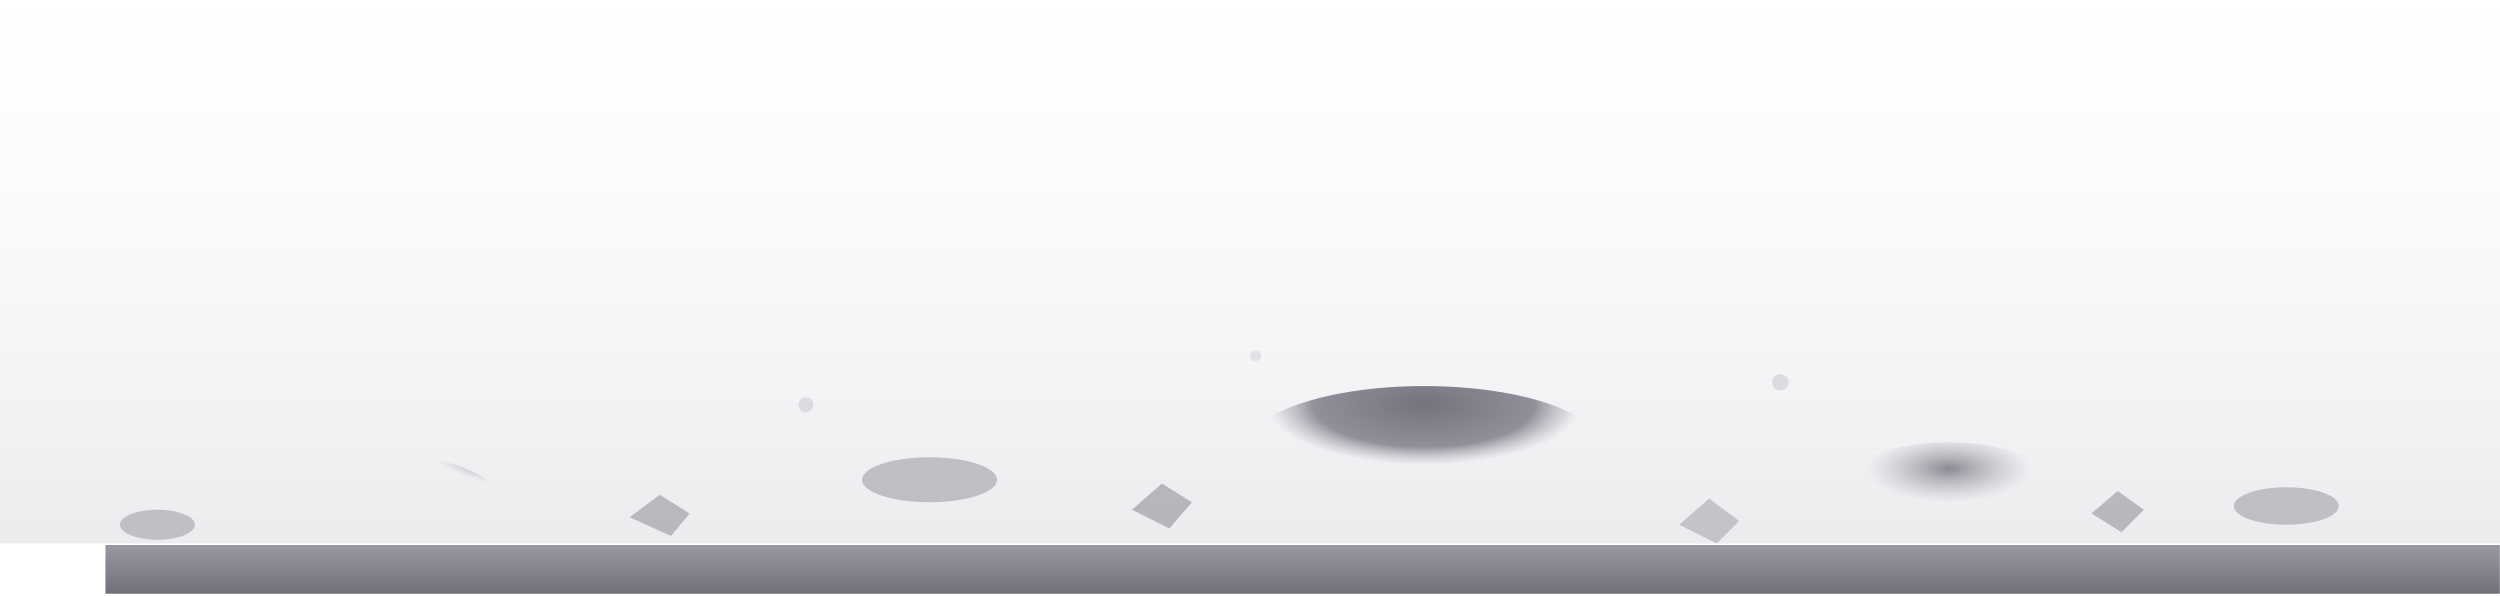
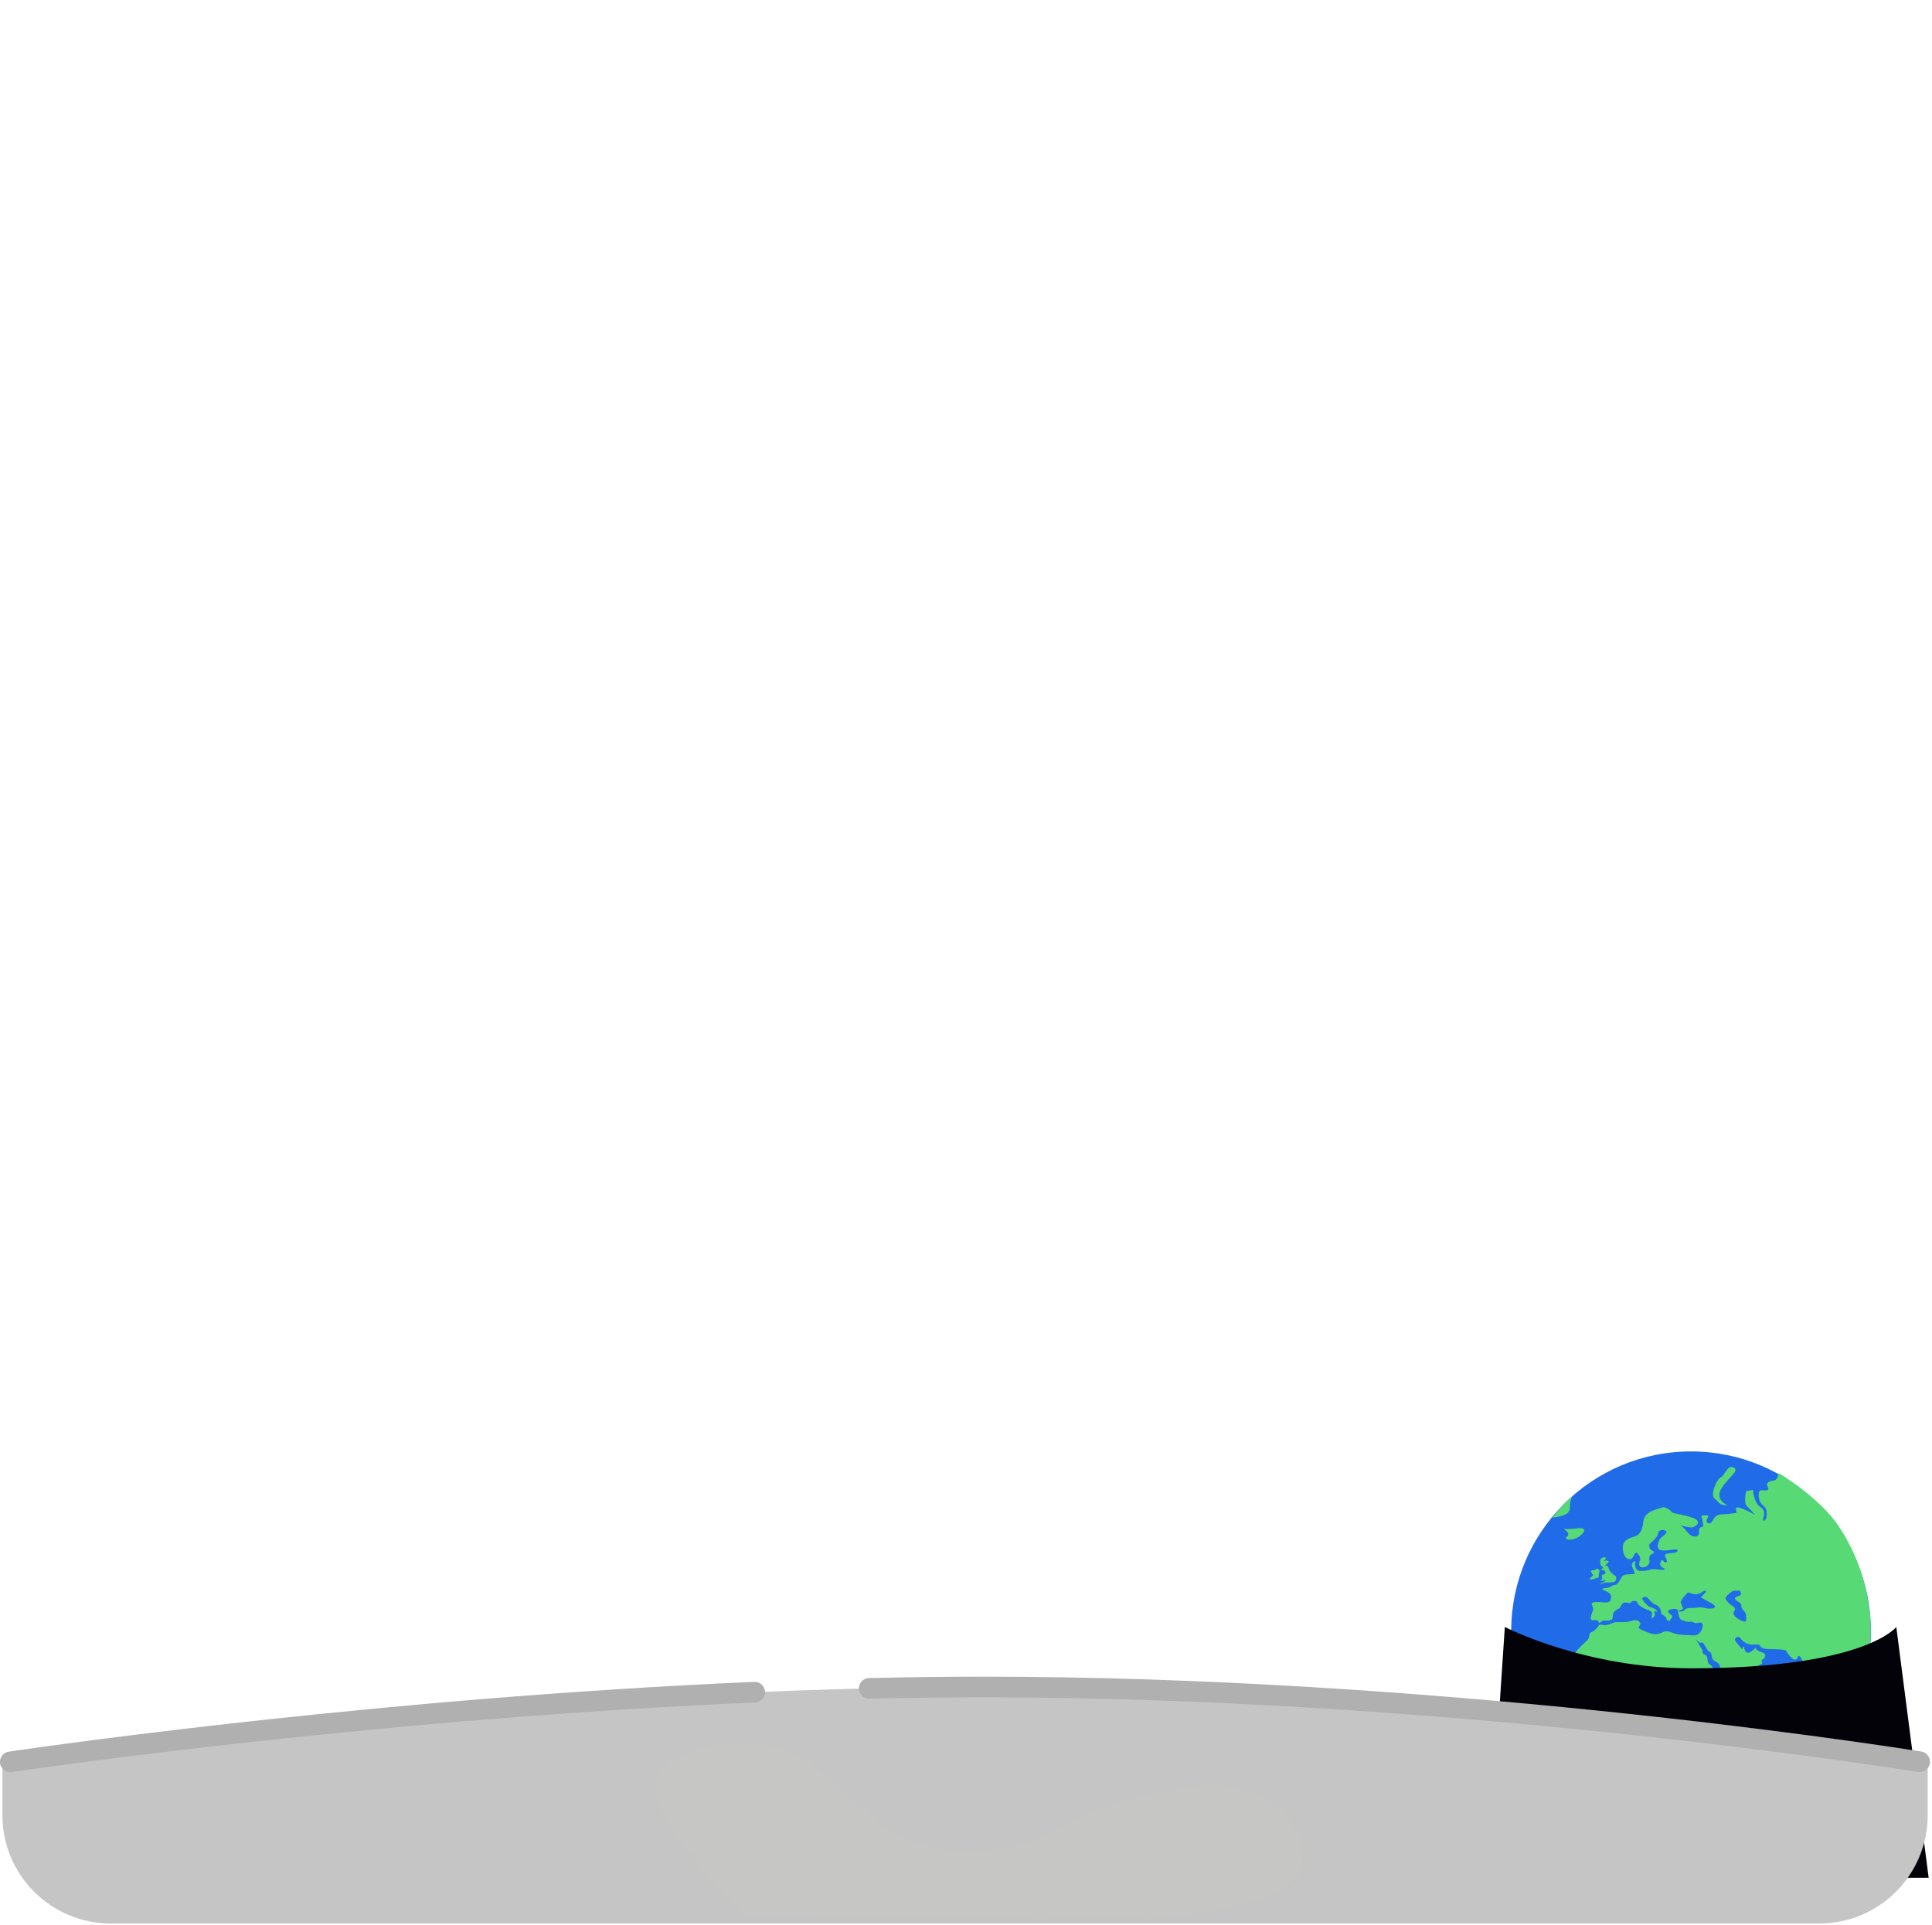
- <svg xmlns="http://www.w3.org/2000/svg" width="667" height="159" viewBox="0 0 667 159" fill="none" aria-hidden="true">
-   <defs>
-     <linearGradient id="moonSky" x1="333" y1="0" x2="333" y2="145" gradientUnits="userSpaceOnUse">
-       <stop stop-color="#E8E8EE" stop-opacity="0" />
-       <stop offset="1" stop-color="#C8C8D0" stop-opacity="0.35" />
-     </linearGradient>
-     <radialGradient id="craterA" cx="0" cy="0" r="1" gradientUnits="userSpaceOnUse" gradientTransform="translate(142 118) scale(28 12)">
-       <stop stop-color="#6E6E78" />
-       <stop offset="0.65" stop-color="#8A8A94" />
-       <stop offset="1" stop-color="#A8A8B2" stop-opacity="0" />
-     </radialGradient>
-     <radialGradient id="craterB" cx="0" cy="0" r="1" gradientUnits="userSpaceOnUse" gradientTransform="translate(380 108) scale(42 16)">
-       <stop stop-color="#656570" />
-       <stop offset="0.7" stop-color="#858590" />
-       <stop offset="1" stop-color="#A5A5AF" stop-opacity="0" />
-     </radialGradient>
-     <radialGradient id="craterC" cx="0" cy="0" r="1" gradientUnits="userSpaceOnUse" gradientTransform="translate(520 125) scale(22 9)">
-       <stop stop-color="#70707A" />
-       <stop offset="1" stop-color="#9C9CA6" stop-opacity="0" />
-     </radialGradient>
-     <linearGradient id="regolith" x1="333" y1="145" x2="333" y2="159" gradientUnits="userSpaceOnUse">
-       <stop stop-color="#9A9AA4" />
-       <stop offset="1" stop-color="#6E6E76" />
-     </linearGradient>
-   </defs>
-   <rect width="667" height="145" fill="url(#moonSky)" />
-   <ellipse cx="98" cy="132" rx="34" ry="11" fill="url(#craterA)" opacity="0.85" />
-   <ellipse cx="248" cy="128" rx="18" ry="6" fill="#8E8E98" opacity="0.5" />
-   <ellipse cx="380" cy="120" rx="48" ry="17" fill="url(#craterB)" opacity="0.9" />
-   <ellipse cx="520" cy="128" rx="26" ry="10" fill="url(#craterC)" opacity="0.8" />
-   <ellipse cx="610" cy="135" rx="14" ry="5" fill="#84848E" opacity="0.45" />
-   <ellipse cx="42" cy="140" rx="10" ry="4" fill="#7A7A84" opacity="0.4" />
-   <path d="M168 138L176 132L184 137L179 143Z" fill="#8C8C96" opacity="0.55" />
-   <path d="M302 136L310 129L318 134L312 141Z" fill="#7E7E88" opacity="0.5" />
-   <path d="M448 140L456 133L464 139L458 145Z" fill="#90909A" opacity="0.45" />
-   <path d="M558 137L565 131L572 136L566 142Z" fill="#82828C" opacity="0.5" />
-   <circle cx="215" cy="108" r="2" fill="#B0B0BA" opacity="0.35" />
-   <circle cx="335" cy="95" r="1.5" fill="#B8B8C2" opacity="0.3" />
-   <circle cx="475" cy="102" r="2.2" fill="#A8A8B2" opacity="0.32" />
-   <path d="M666.951 145.403H28.131V158.414H666.951V145.403Z" fill="url(#regolith)" />
+ <svg xmlns="http://www.w3.org/2000/svg" width="535" height="533" viewBox="0 0 535 533" fill="none" aria-hidden="true">
+   <g transform="translate(40 0)">
+     <path d="M378.467 451.731C378.467 479.235 400.765 501.532 428.27 501.532C455.774 501.532 478.071 479.235 478.071 451.731C478.071 424.226 455.774 401.928 428.27 401.928C400.765 401.928 378.467 424.226 378.467 451.731Z" fill="#206CE8" />
+     <path d="M389.879 420.272C392.305 419.914 394.837 419.551 394.743 417.364C394.696 416.257 394.897 415.544 395.239 414.672C395.575 413.82 391.538 417.968 389.879 420.272Z" fill="#57D976" />
+     <path d="M419.589 426.299C419.589 426.299 418.206 428.864 419.934 429.28C421.663 429.694 424.646 428.524 424.559 429.43C424.473 430.336 421.372 429.933 421.101 430.524C420.831 431.116 422.138 432.336 421.36 432.6C420.582 432.864 420.539 431.582 420.064 432.147C419.589 432.713 419.502 433.695 420.41 434.109C421.316 434.524 421.145 434.713 420.237 434.713C419.33 434.713 417.816 434.336 416.909 434.676C416 435.015 415.462 434.978 414.186 435.015C412.909 435.052 412.519 433.237 412.846 432.638C413.173 432.039 411.848 432.418 411.895 433.43C411.942 434.443 413.161 435.775 412.457 435.882C411.753 435.991 409.734 435.769 409.172 436.6C408.611 437.43 408.092 438.788 407.27 438.863C406.449 438.94 405.952 439.576 405.196 439.656C404.441 439.737 403.098 439.91 403.985 440.298C404.873 440.685 406.275 441.279 406.147 442.222C406.016 443.166 405.974 443.845 404.245 443.732C402.515 443.62 400.917 443.505 400.787 444.071C400.657 444.638 401.521 445.182 401.003 446.298C400.484 447.414 400.208 448.762 401.046 448.675C401.884 448.589 402.689 448.638 402.689 449.242C402.689 449.845 403.659 448.653 404.245 448.75C404.83 448.849 406.351 448.832 406.493 448.222C406.635 447.612 406.579 447.053 406.837 446.562C407.097 446.072 407.832 445.619 408.351 445.43C408.87 445.242 408.87 443.581 410.339 443.77C411.809 443.959 410.857 444.26 411.722 443.62C412.586 442.978 413.465 443.403 413.408 443.883C413.351 444.362 415.77 445.777 416.303 445.829C416.835 445.881 417.517 446.371 417.488 446.811C417.458 447.251 417.235 448.245 417.458 448.182C417.681 448.117 418.406 447.302 418.257 446.914C418.109 446.526 417.932 446.036 418.464 446.191C418.997 446.346 419.175 446.526 418.732 445.932C418.287 445.338 416.925 445.104 416.511 444.795C416.095 444.484 414.615 442.985 414.764 442.597C414.912 442.209 415.859 442.106 416.243 442.468C416.629 442.829 417.517 444.096 418.524 444.407C419.531 444.717 420.064 446.009 419.975 446.579C419.886 447.147 421.441 447.576 421.441 448.152C421.441 448.73 422.424 449.11 422.463 448.703C422.502 448.297 423.324 447.872 423.063 447.497C422.804 447.121 421.441 446.474 422.133 445.949C422.823 445.424 424.629 445.246 424.656 446.132C424.685 447.02 425.071 448.378 425.618 448.599C426.166 448.82 427.24 449.244 428.066 449.096C428.892 448.947 428.989 449.521 429.693 449.456C430.397 449.393 431.502 448.954 431.49 450.092C431.477 451.231 430.64 452.912 429.086 452.869C427.532 452.827 424.764 452.763 423.5 452.276C422.238 451.789 421.558 451.471 420.272 452.064C418.984 452.658 418.061 452.742 416.289 452.042C414.517 451.343 413.278 450.983 414.007 450.199C414.735 449.414 413.545 448.206 411.796 448.862C410.049 449.521 407.862 448.942 406.823 449.356C405.783 449.768 404.838 450.154 403.924 449.988C403.011 449.823 402.861 449.903 402.68 450.182C402.5 450.462 401.598 451.74 400.718 451.966C399.836 452.193 400.352 453.51 399.506 454.249C398.661 454.986 395.294 458.094 395.294 459.517C395.294 460.94 395.497 462.542 394.887 463.253C394.275 463.964 395.64 465.641 396.515 466.277C397.392 466.914 400.32 470.309 401.95 470.309C403.579 470.309 403.648 469.835 405.346 469.953C407.044 470.072 409.014 468.352 409.896 468.886C410.779 469.42 411.171 470.484 412.477 470.546C413.784 470.608 413.929 471.302 413.564 472.385C413.2 473.467 412.894 473.89 413.8 475C414.708 476.108 416.583 477.903 416.34 479.645C416.098 481.388 414.95 481.177 415.071 484.186C415.192 487.196 416.462 485.664 416.643 487.354C416.825 489.043 418.702 492.325 418.819 493.215C418.937 494.104 418.88 495.697 420.09 495.855C421.299 496.013 424.989 495.697 426.258 494.271C427.529 492.845 429.222 490.258 429.585 489.466C429.948 488.674 432.383 488.527 431.823 487.143C431.262 485.76 431.398 485.243 432.73 484.82C434.059 484.398 436.541 483.695 435.259 479.459C433.977 475.222 435.9 474.583 436.633 473.944C437.365 473.304 443.43 467.768 443.43 466.764C443.43 465.762 443.152 465.64 443.152 465.64L437.995 466.339C437.995 466.339 437.403 465.67 437.508 465.426C437.613 465.183 436.602 464.058 435.661 463.754C434.721 463.45 434.547 461.411 433.501 460.956C432.456 460.499 433.258 458.674 432.143 458.218C431.028 457.762 431.724 457.396 431.341 456.788C430.958 456.18 429.53 453.838 429.53 453.838C429.53 453.838 430.45 455.017 430.888 454.902C431.327 454.787 431.551 454.842 431.864 455.298C432.177 455.754 432.979 457.488 433.501 457.488C434.024 457.488 433.85 459.009 434.372 459.617C434.895 460.225 436.115 460.407 436.254 461.411C436.394 462.416 437.667 465.13 438.239 465.031C438.813 464.932 443.499 463.388 443.988 463.054C444.476 462.72 444.502 462.333 445.242 462.263C445.981 462.193 445.991 461.571 446.392 461.563C446.793 461.556 447.263 460.894 447.75 460.802C448.238 460.712 447.472 459.83 448.134 459.526C448.796 459.222 449.284 458.035 448.238 457.701C447.193 457.366 446.119 456.742 446.183 456.362C446.245 455.982 445.068 457.701 444.022 457.67C442.978 457.64 443.116 456.028 442.769 455.998C442.42 455.966 442.699 456.91 442.42 456.636C442.142 456.362 440.435 454.537 440.435 454.051C440.435 453.564 441.444 452.773 442.002 453.716C442.559 454.659 444.072 455.532 445.347 455.449C446.621 455.367 447.263 455.267 447.506 455.906C447.75 456.545 449.098 456.681 450.188 456.681C451.276 456.681 454.388 456.725 454.596 457.134C454.803 457.542 456.099 459.578 457.084 459.578C458.069 459.578 457.603 458.129 458.38 458.673C459.158 459.216 459.677 462.43 459.936 463.699C460.196 464.966 461.803 467.682 462.477 467.682C463.151 467.682 464.603 466.323 463.98 464.921C463.358 463.517 467.297 460.064 467.955 459.805C468.612 459.546 468.868 458.382 470.418 458.455C471.968 458.529 472.18 459.17 472.881 459.756C473.583 460.341 473.506 463.013 474.142 462.857C474.777 462.701 477.031 462.491 477.031 462.491C477.031 462.491 478.679 453.203 477.728 446.201C476.617 438.033 474.409 430.539 469.212 422.705C463.83 414.594 452.538 407.925 452.538 407.925C452.538 407.925 452.397 409.792 451.184 409.984C449.969 410.177 448.873 410.481 449.529 411.767C450.184 413.055 448.756 412.634 447.652 412.682C446.548 412.731 446.878 416.103 448.314 416.971C449.749 417.838 449.307 421.115 448.424 421.115C447.542 421.115 449.638 418.705 447.596 417.404C445.555 416.103 445.444 412.587 445.444 412.587L443.568 412.923C443.568 412.923 442.74 416.103 443.734 417.067C444.727 418.03 445.996 419.477 445.996 419.477C445.996 419.477 441.822 417.177 440.975 417.453C440.126 417.729 441.636 418.979 440.256 419.042C438.878 419.106 438.821 419.332 437.056 419.332C435.29 419.332 434.683 420.295 434.408 420.825C434.132 421.356 433.559 422.335 432.783 421.657C432.008 420.98 433.689 419.625 432.697 419.625C431.706 419.625 431.102 419.776 431.102 419.776C431.102 419.776 431.534 421.13 431.534 421.544C431.534 421.958 431.877 422.824 431.317 422.824C430.758 422.824 430.37 423.501 430.499 424.14C430.629 424.78 430.241 425.796 428.775 425.42C427.31 425.043 426.62 422.899 425.284 422.447C423.949 421.996 427.526 423.087 428.516 422.974C429.508 422.861 431.569 421.397 428.904 420.378C426.24 419.36 422.915 419.099 422.915 418.722C422.915 418.345 420.839 417.01 420.195 417.452C419.552 417.894 415.401 418.24 415.068 421.307C414.735 424.374 413.692 425.121 412.742 425.452C411.792 425.783 409.369 426.218 409.369 428.545C409.369 430.874 410.455 431.884 411.403 431.793C412.35 431.701 412.666 429.771 413.122 429.955C413.577 430.139 414.49 431.395 414.139 432.129C413.789 432.864 413.754 433.905 414.666 434.028C415.577 434.151 417.044 433.501 416.735 431.946C416.428 430.39 417.823 430.23 417.823 430.23C417.823 430.23 418.209 429.587 417.543 429.403C416.875 429.22 416.315 427.903 417.016 427.351C417.717 426.8 419.166 425.384 419.156 424.625C419.147 423.865 420.174 423.401 421.192 423.89C422.209 424.38 420.372 425.246 419.589 426.299Z" fill="#57D976" />
+     <path d="M403.149 438.808C403.149 438.808 403.932 438.199 405.21 438.225C406.489 438.25 407.458 438.031 407.506 437.515C407.554 436.998 407.768 436.627 407.129 436.247C406.489 435.866 405.735 435.18 405.444 434.217C405.153 433.253 404.369 433.557 404.369 433.557C404.369 433.557 405.707 432.568 405.415 432.264C405.125 431.96 403.962 432.34 403.962 432.34C403.962 432.34 405.066 431.477 404.571 431.3C404.078 431.123 403.211 431.422 403.149 432.061C403.087 432.7 403.265 433.507 403.265 433.507C403.265 433.507 404.18 434.082 403.845 434.294C403.511 434.503 403.149 434.77 403.555 434.776C403.962 434.78 404.292 434.72 404.571 435.383C404.85 436.047 403.497 435.917 403.555 436.373C403.612 436.83 403.991 437.185 403.265 437.616C402.538 438.047 404.367 437.496 404.631 437.667C404.895 437.837 403.178 438.275 403.149 438.808Z" fill="#57D976" />
+     <path d="M401.435 437.235C401.435 437.235 400.25 437.637 400.243 437.185C400.237 436.732 401.434 436.448 401.114 436.067C400.794 435.687 400.097 434.825 401.085 434.825C402.073 434.825 401.957 434.217 402.422 434.445C402.887 434.674 403.09 435.028 402.829 435.459C402.567 435.89 402.986 436.882 402.422 436.931C401.857 436.98 401.435 437.235 401.435 437.235Z" fill="#57D976" />
+     <path d="M424.658 446.131C424.658 446.131 425.902 446.538 426.449 445.889C426.995 445.242 427.737 445.277 428.869 445.277C430 445.277 430.664 444.902 432.029 445.277C433.396 445.651 435.471 445.462 434.762 444.629C434.051 443.797 431.117 442.6 431.093 442.312C431.068 442.025 432.889 440.711 432.302 440.506C431.718 440.302 430.95 441.591 429.454 441.494C427.958 441.397 427.584 440.574 427.073 441.29C426.562 442.006 425.122 443.165 425.512 444.049C425.902 444.936 426.098 445.549 426.098 445.549L424.658 446.131Z" fill="#206CE8" />
+     <path d="M440.723 442.223C440.723 442.223 440.034 442.72 440.963 443.322C441.894 443.925 442.222 443.977 442.222 444.866C442.222 445.757 443.512 446.281 443.512 447.327C443.512 448.374 443.932 449.605 442.163 448.767C440.394 447.929 439.554 446.856 440.274 446.071C440.993 445.285 439.404 444.501 439.404 444.501C439.404 444.501 437.349 442.953 437.935 442.249C438.52 441.545 439.61 440.432 440.424 440.496C441.237 440.558 441.742 440.233 441.803 440.574C441.862 440.914 442.942 441.726 440.723 442.223Z" fill="#206CE8" />
+     <path d="M393.756 425.687C392.845 426.403 395.686 426.976 397.788 425.091C399.889 423.207 397.737 423.08 397.05 423.207C396.362 423.334 394.04 423.506 393.246 423.406C392.451 423.308 395.46 424.348 393.756 425.687Z" fill="#57D976" />
+     <path d="M438.465 416.887C438.465 416.887 434.711 415.436 436.68 412.215C438.649 408.995 441.801 407.339 440.094 406.391C438.388 405.441 437.456 408.896 436.526 409.099C435.594 409.302 433.413 413.903 434.819 414.992C436.224 416.079 435.828 416.82 438.465 416.887Z" fill="#57D976" />
+     <path d="M441.987 481.088C441.987 481.088 442.906 482.961 441.435 484.94C439.965 486.92 440.434 488.976 439.351 489.166C438.269 489.357 437.527 489.125 437.452 488.417C437.377 487.709 438.277 485.626 438.126 484.94C437.975 484.254 437.238 483.474 439.168 482.746C441.098 482.02 441.252 482.533 441.987 481.088Z" fill="#57D976" />
+     <path d="M494.075 519.989H372.082L376.711 450.536C376.711 450.536 398.687 461.986 428.268 461.986C476.491 461.986 485.114 450.536 485.114 450.536L494.075 519.989Z" fill="#020208" />
+   </g>
+   <path d="M503.802 532.657H30.669C14.101 532.657 0.67 519.226 0.67 502.658V488.212C0.67 488.212 139.781 467.162 272.609 467.162C405.436 467.162 533.8 488.212 533.8 488.212V502.658C533.8 519.226 520.37 532.657 503.802 532.657Z" fill="#C5C5C5" />
+   <path d="M240.698 467.545C251.326 467.298 261.987 467.164 272.609 467.164C395.219 467.164 514.028 485.099 531.579 487.858" stroke="#B0B0B0" stroke-width="5.714" stroke-miterlimit="10" stroke-linecap="round" />
+   <path d="M2.857 487.889C17.9 485.695 108.457 472.942 208.991 468.605" stroke="#B0B0B0" stroke-width="5.714" stroke-miterlimit="10" stroke-linecap="round" />
+   <path d="M228.632 491.466C237.14 499.794 245.362 508.303 256.34 511.27C267.269 514.224 284.549 512.063 292.477 507.242C304.213 500.105 319.649 495.324 335.753 494.457C343.008 494.066 362.579 500.183 360.364 516.523C358.735 528.547 320.492 531.054 320.492 531.054L207.117 530.784C207.117 530.784 179.921 504.859 181.556 494.224C183.265 483.106 213.539 476.693 228.632 491.466Z" fill="#C6C6C5" />
</svg>
